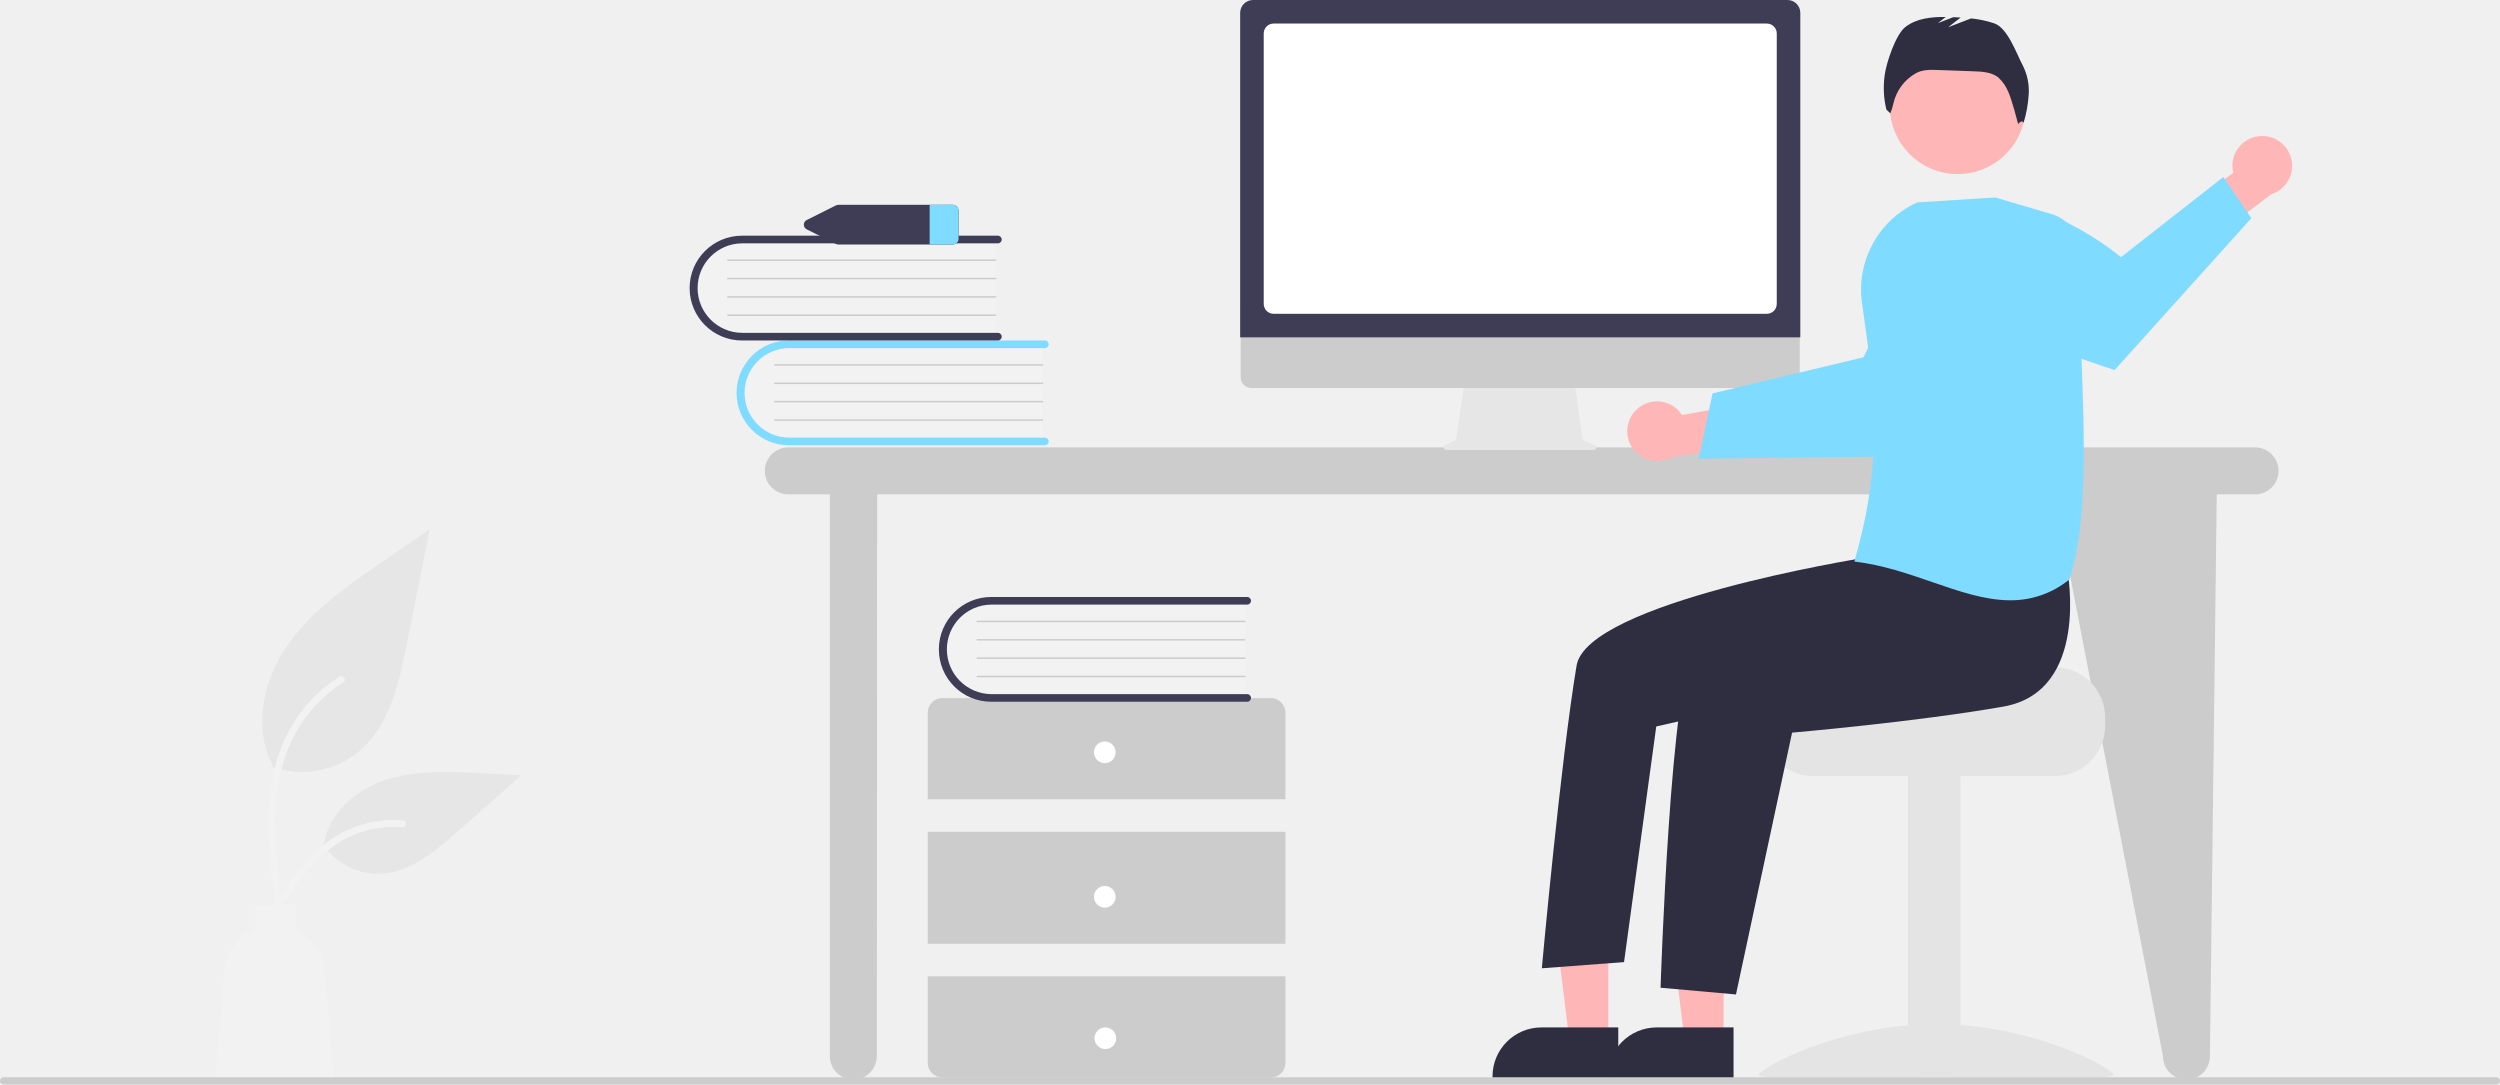
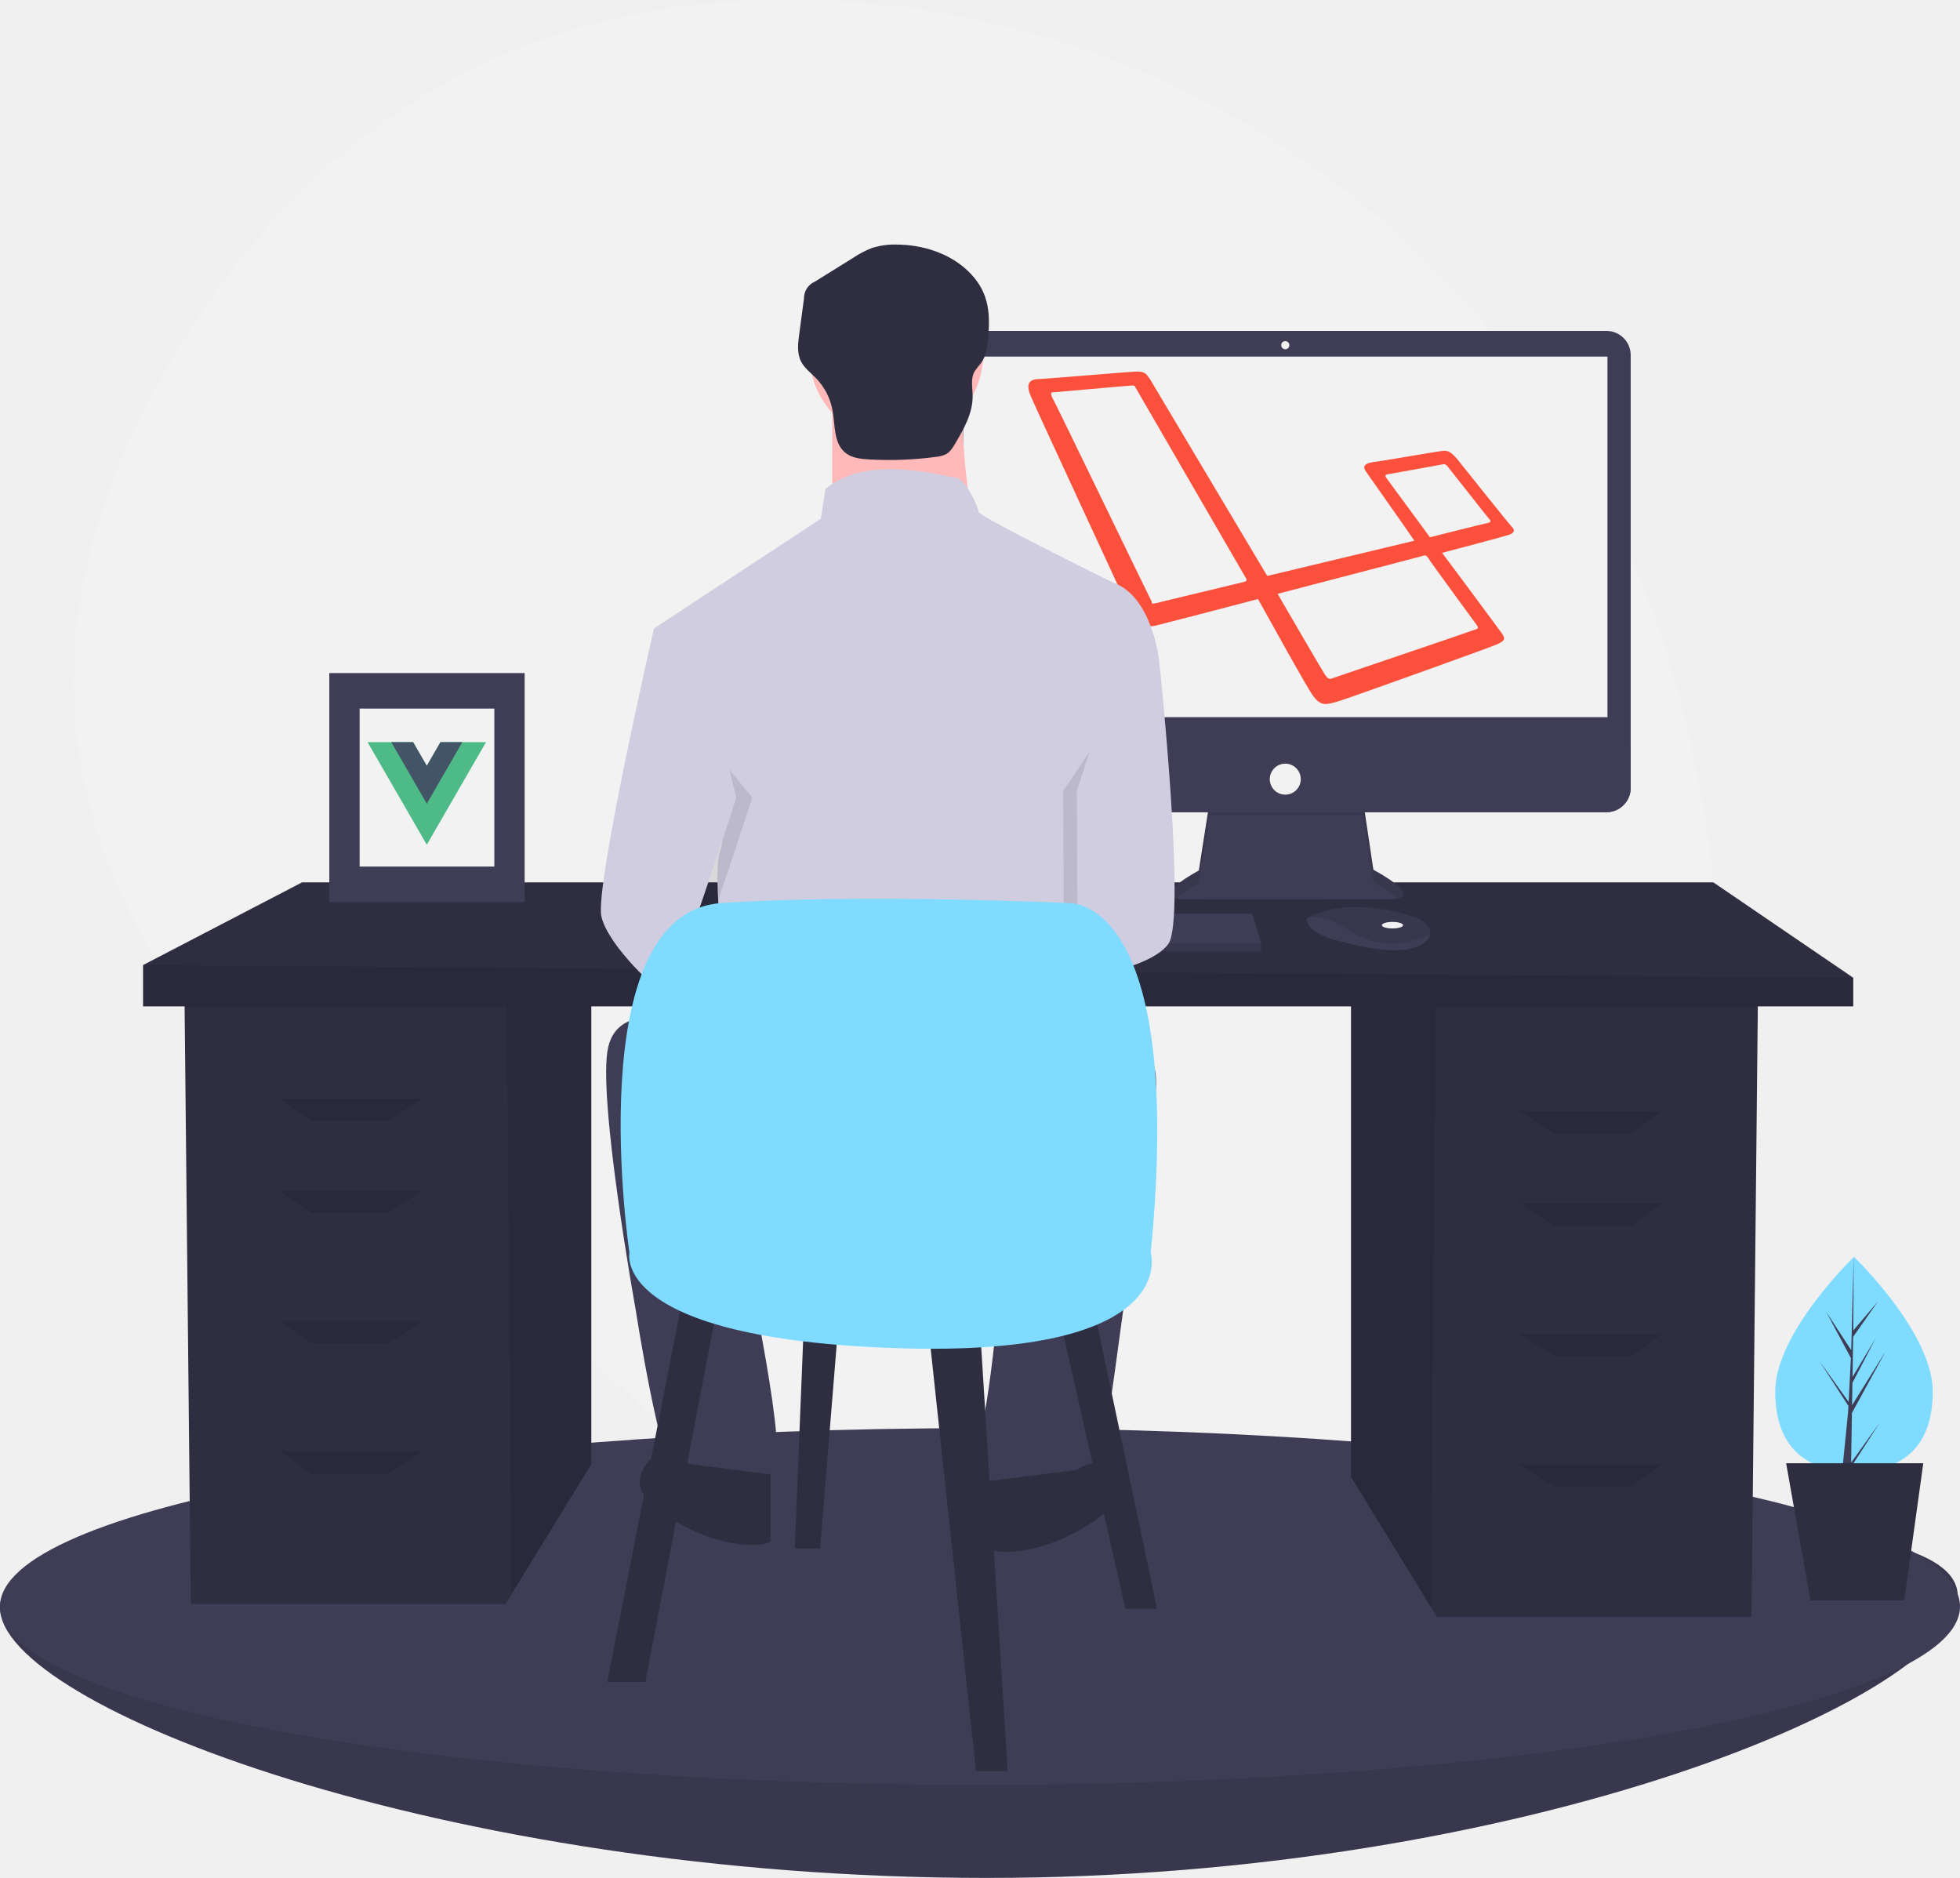
- <svg xmlns="http://www.w3.org/2000/svg" data-name="Layer 1" width="979.327" height="424.837" viewBox="0 0 979.327 424.837">
-   <path d="M993.718,412.839H419.142a9.199,9.199,0,0,0,0,18.398H435.417V651.303a9.199,9.199,0,0,0,18.398,0l.14-220.065h461.156l42.52,220.065a9.199,9.199,0,1,0,18.398,0l2.676-220.065h15.014a9.199,9.199,0,0,0,0-18.398Z" transform="translate(-110.3366 -237.5817)" fill="#ccc" />
-   <path d="M518.737,371.85v38.955H421.141a19.489,19.489,0,1,1-1.355-38.955q.677-.024,1.355,0Z" transform="translate(-110.3366 -237.5817)" fill="#f2f2f2" />
-   <path d="M521.134,410.506a1.499,1.499,0,0,1-1.498,1.498H419.403a20.526,20.526,0,0,1,0-41.052H519.636a1.498,1.498,0,1,1,0,2.997H419.403a17.53,17.53,0,0,0,0,35.059H519.636A1.499,1.499,0,0,1,521.134,410.506Z" transform="translate(-110.3366 -237.5817)" fill="#7fdbff" />
-   <path d="M518.737,380.84H413.859a.3.3,0,0,1-.006-.599H518.737a.3.3,0,0,1,0,.599Z" transform="translate(-110.3366 -237.5817)" fill="#ccc" />
-   <path d="M518.737,388.032H413.859a.3.3,0,0,1-.006-.599H518.737a.3.3,0,0,1,0,.599Z" transform="translate(-110.3366 -237.5817)" fill="#ccc" />
-   <path d="M518.737,395.223H413.859a.3.3,0,0,1-.006-.599H518.737a.3.3,0,0,1,0,.599Z" transform="translate(-110.3366 -237.5817)" fill="#ccc" />
-   <path d="M518.737,402.415H413.859a.3.3,0,0,1-.006-.599H518.737a.3.3,0,0,1,0,.599Z" transform="translate(-110.3366 -237.5817)" fill="#ccc" />
-   <path d="M500.339,330.809v38.955H402.743a19.489,19.489,0,0,1-1.355-38.955q.677-.024,1.355,0Z" transform="translate(-110.3366 -237.5817)" fill="#f2f2f2" />
-   <path d="M502.737,369.464a1.499,1.499,0,0,1-1.498,1.498H401.005a20.526,20.526,0,0,1,0-41.052H501.239a1.498,1.498,0,1,1,0,2.997H401.005a17.53,17.53,0,0,0,0,35.059H501.239A1.499,1.499,0,0,1,502.737,369.464Z" transform="translate(-110.3366 -237.5817)" fill="#3f3d56" />
-   <path d="M500.339,339.799H395.461a.3.3,0,0,1-.006-.599H500.339a.3.3,0,0,1,0,.599Z" transform="translate(-110.3366 -237.5817)" fill="#ccc" />
-   <path d="M500.339,346.991H395.461a.3.3,0,0,1-.006-.599H500.339a.3.3,0,0,1,0,.599Z" transform="translate(-110.3366 -237.5817)" fill="#ccc" />
-   <path d="M500.339,354.182H395.461a.3.3,0,0,1-.006-.599H500.339a.3.3,0,0,1,0,.599Z" transform="translate(-110.3366 -237.5817)" fill="#ccc" />
-   <path d="M500.339,361.374H395.461a.3.3,0,0,1-.006-.599H500.339a.3.3,0,0,1,0,.599Z" transform="translate(-110.3366 -237.5817)" fill="#ccc" />
-   <path d="M613.874,550.683V516.718a5.661,5.661,0,0,0-5.661-5.661H479.428a5.661,5.661,0,0,0-5.661,5.661v33.965Z" transform="translate(-110.3366 -237.5817)" fill="#ccc" />
-   <rect x="363.431" y="325.839" width="140.106" height="43.872" fill="#ccc" />
-   <path d="M473.768,620.029V653.994a5.661,5.661,0,0,0,5.661,5.661H608.213a5.661,5.661,0,0,0,5.661-5.661V620.029Z" transform="translate(-110.3366 -237.5817)" fill="#ccc" />
-   <circle cx="432.776" cy="294.704" r="4.246" fill="#fff" />
-   <circle cx="432.776" cy="351.312" r="4.246" fill="#fff" />
-   <circle cx="433.004" cy="406.722" r="4.246" fill="#fff" />
-   <path d="M597.989,472.331v38.955H500.393a19.489,19.489,0,0,1-1.356-38.955q.678-.024,1.356,0Z" transform="translate(-110.3366 -237.5817)" fill="#f2f2f2" />
-   <path d="M600.386,510.986a1.499,1.499,0,0,1-1.498,1.498H498.655a20.526,20.526,0,0,1-.025-41.052H598.888a1.498,1.498,0,1,1,0,2.997H498.655a17.53,17.53,0,0,0,0,35.059H598.888A1.499,1.499,0,0,1,600.386,510.986Z" transform="translate(-110.3366 -237.5817)" fill="#3f3d56" />
-   <path d="M597.989,481.32H493.111a.3.3,0,0,1-.006-.599H597.989a.3.3,0,0,1,0,.599Z" transform="translate(-110.3366 -237.5817)" fill="#ccc" />
-   <path d="M597.989,488.512H493.111a.3.3,0,0,1-.006-.599H597.989a.3.3,0,0,1,0,.599Z" transform="translate(-110.3366 -237.5817)" fill="#ccc" />
-   <path d="M597.989,495.703H493.111a.3.3,0,0,1-.006-.599H597.989a.3.3,0,0,1,0,.599Z" transform="translate(-110.3366 -237.5817)" fill="#ccc" />
-   <path d="M597.989,502.895H493.111a.3.3,0,0,1-.006-.599H597.989a.3.3,0,0,1,0,.599Z" transform="translate(-110.3366 -237.5817)" fill="#ccc" />
-   <path d="M483.367,317.814H438.902a2.747,2.747,0,0,0-1.217.283l-11.223,5.618a2.045,2.045,0,0,0,0,3.764l11.223,5.618a2.747,2.747,0,0,0,1.217.283h44.466a2.334,2.334,0,0,0,2.463-2.165v-11.237A2.334,2.334,0,0,0,483.367,317.814Z" transform="translate(-110.3366 -237.5817)" fill="#3f3d56" />
-   <path d="M485.83,319.979v11.237a2.334,2.334,0,0,1-2.463,2.165h-8.859V317.814h8.859A2.334,2.334,0,0,1,485.83,319.979Z" transform="translate(-110.3366 -237.5817)" fill="#7fdbff" />
-   <path d="M216.781,537.993a35.34,35.34,0,0,0,34.126-6.011c11.953-10.032,15.7-26.56,18.749-41.864q4.509-22.633,9.019-45.266l-18.882,13.002c-13.579,9.35-27.464,18.999-36.866,32.542S209.421,522.426,216.975,537.08" transform="translate(-110.3366 -237.5817)" fill="#e6e6e6" />
-   <path d="M218.395,592.797c-1.911-13.921-3.876-28.02-2.536-42.09,1.191-12.496,5.003-24.7,12.764-34.707a57.736,57.736,0,0,1,14.813-13.423c1.481-.935,2.845,1.413,1.37,2.343a54.888,54.888,0,0,0-21.711,26.196c-4.727,12.023-5.486,25.128-4.671,37.9.493,7.723,1.537,15.396,2.589,23.059a1.406,1.406,0,0,1-.948,1.669,1.365,1.365,0,0,1-1.669-.948Z" transform="translate(-110.3366 -237.5817)" fill="#f2f2f2" />
-   <path d="M236.802,568.164a26.014,26.014,0,0,0,22.666,11.699c11.474-.545,21.04-8.553,29.651-16.156l25.47-22.488-16.857-.807c-12.122-.58-24.557-1.121-36.104,2.617s-22.195,12.735-24.306,24.686" transform="translate(-110.3366 -237.5817)" fill="#e6e6e6" />
-   <path d="M212.994,600.8c9.199-16.276,19.868-34.365,38.933-40.147A43.445,43.445,0,0,1,268.302,558.962c1.739.15,1.304,2.83-.431,2.68a40.361,40.361,0,0,0-26.133,6.914c-7.369,5.016-13.106,11.988-17.962,19.383-2.974,4.529-5.639,9.251-8.303,13.966-.852,1.507-3.341.419-2.479-1.105Z" transform="translate(-110.3366 -237.5817)" fill="#f2f2f2" />
-   <path d="M198.255,617.932a19.698,19.698,0,0,1,12.071-16.498v-9.41h15.782v9.706a19.688,19.688,0,0,1,11.414,16.202l3.711,43.138H194.544Z" transform="translate(-110.3366 -237.5817)" fill="#f2f2f2" />
-   <path d="M734.973,411.955l-4.695-1.977-3.221-23.536h-42.889l-3.491,23.439-4.2,2.1a.997.997,0,0,0,.446,1.89h57.663A.997.997,0,0,0,734.973,411.955Z" transform="translate(-110.3366 -237.5817)" fill="#e6e6e6" />
-   <path d="M811.19,389.574H600.507a4.174,4.174,0,0,1-4.165-4.174V355.691H815.354V385.4A4.174,4.174,0,0,1,811.19,389.574Z" transform="translate(-110.3366 -237.5817)" fill="#ccc" />
-   <path d="M815.575,369.732H596.15V242.613a5.037,5.037,0,0,1,5.032-5.032h209.361a5.038,5.038,0,0,1,5.032,5.032Z" transform="translate(-110.3366 -237.5817)" fill="#3f3d56" />
-   <path d="M802.469,360.506h-193.214a3.883,3.883,0,0,1-3.879-3.879V250.687a3.884,3.884,0,0,1,3.879-3.879h193.214a3.884,3.884,0,0,1,3.879,3.879V356.627A3.883,3.883,0,0,1,802.469,360.506Z" transform="translate(-110.3366 -237.5817)" fill="#fff" />
-   <path d="M751.58,397.887a11.616,11.616,0,0,1,17.666,2.272l26.134-4.646,6.697,15.193-36.999,6.043a11.679,11.679,0,0,1-13.499-18.862Z" transform="translate(-110.3366 -237.5817)" fill="#ffb6b6" />
-   <path d="M775.776,417.286l27.246-.34,3.449-.047,55.433-.698s15.053-14.361,28.161-29.146l-1.837-13.288A54.292,54.292,0,0,0,870.023,340.152C851.25,352.696,840.363,377.526,840.363,377.526l-34.37,8.221-3.438.822-21.356,5.103Z" transform="translate(-110.3366 -237.5817)" fill="#7fdbff" />
-   <path d="M915.25,498.962H864.392c0,2.179-55.594,3.948-55.594,3.948a20.309,20.309,0,0,0-3.332,3.158,19.597,19.597,0,0,0-4.58,12.633v3.158a19.746,19.746,0,0,0,19.739,19.739h94.625a19.756,19.756,0,0,0,19.739-19.739v-3.158A19.766,19.766,0,0,0,915.25,498.962Z" transform="translate(-110.3366 -237.5817)" fill="#e4e4e4" />
-   <rect x="747.402" y="303.231" width="20.528" height="118.49" fill="#e4e4e4" />
-   <path d="M799.312,658.581c0,2.218,31.107.858,69.48.858s69.48,1.36,69.48-.858-31.107-19.807-69.48-19.807S799.312,656.363,799.312,658.581Z" transform="translate(-110.3366 -237.5817)" fill="#e4e4e4" />
-   <polygon points="675.186 407.461 659.908 407.46 652.64 348.531 675.188 348.532 675.186 407.461" fill="#ffb6b6" />
-   <path d="M789.419,659.852l-49.262-.002v-.623a19.175,19.175,0,0,1,19.174-19.174h.001l30.088.001Z" transform="translate(-110.3366 -237.5817)" fill="#2f2e41" />
-   <polygon points="630.031 407.461 614.753 407.46 607.485 348.531 630.033 348.532 630.031 407.461" fill="#ffb6b6" />
-   <path d="M744.264,659.852l-49.262-.002v-.623a19.175,19.175,0,0,1,19.174-19.174h.001l30.088.001Z" transform="translate(-110.3366 -237.5817)" fill="#2f2e41" />
-   <circle cx="766.887" cy="41.636" r="26.564" fill="#ffb6b6" />
-   <path d="M920.217,461.224s8.913,47.131-25,53.132-82.866,10.22-82.866,10.22L790.367,627.143l-29.534-2.637s3.928-123.467,13.588-133.127,70.712-38.583,70.712-38.583Z" transform="translate(-110.3366 -237.5817)" fill="#2f2e41" />
-   <path d="M853.983,441.471,839.151,456.351s-107.094,17.25-111.226,41.985c-6.237,37.344-13.605,118.552-13.605,118.552l32.199-2.415,12.626-92.311,51.518-11.719L869.277,478.5Z" transform="translate(-110.3366 -237.5817)" fill="#2f2e41" />
-   <path d="M902.785,263.361c-2.622-4.948-5.954-14.808-11.247-16.637a42.077,42.077,0,0,0-9.058-1.93l-8.996,3.46,4.896-3.808q-1.43-.085-2.858-.139l-6.07,2.335,3.105-2.415c-5.659-.058-11.5.53-15.885,3.975-3.738,2.937-7.442,14.062-8.041,18.778a35.917,35.917,0,0,0,.66,13.531l1.537,1.462a18.859,18.859,0,0,0,1.206-3.839,18.181,18.181,0,0,1,8.703-11.806l.084-.047c2.578-1.451,5.707-1.384,8.663-1.278l14.042.505c3.378.122,7.016.335,9.65,2.454a15.888,15.888,0,0,1,3.858,5.589c1.309,2.641,3.866,12.604,3.866,12.604s1.447-1.881,2.14-.481a48.398,48.398,0,0,0,2.014-11.233A22.009,22.009,0,0,0,902.785,263.361Z" transform="translate(-110.3366 -237.5817)" fill="#2f2e41" />
-   <path d="M995.694,290.883A11.616,11.616,0,0,0,985.181,305.261l-21.361,15.757,6.41,15.317,29.854-22.676a11.679,11.679,0,0,0-4.389-22.776Z" transform="translate(-110.3366 -237.5817)" fill="#ffb6b6" />
-   <path d="M992.256,323.052l-53.551,59.474s-25.609-8.198-45.415-17.086l-8.898-27.328a54.343,54.343,0,0,1-2.601-19.664c27.456-7.306,59.391,19.879,59.391,19.879l40.085-31.399Z" transform="translate(-110.3366 -237.5817)" fill="#7fdbff" />
-   <path d="M867.301,465.617c-9.554-3.3-19.433-6.713-30.089-7.994l-.458-.055.126-.443c11.031-38.731,8.278-63.507,2.872-100.723a37.591,37.591,0,0,1,21.548-39.501l.065-.03,30.434-1.934.069-.004,22.134,6.51a15.183,15.183,0,0,1,10.867,14.831c-.24,12.239.269,25.904.807,40.371,1.208,32.456,2.457,66.016-4.63,87.792l-.037.114-.095.074a36.099,36.099,0,0,1-23.081,8.108C887.901,472.732,877.762,469.23,867.301,465.617Z" transform="translate(-110.3366 -237.5817)" fill="#7fdbff" />
-   <path d="M1088.248,662.418H111.752a1.415,1.415,0,1,1,0-2.83h976.496a1.415,1.415,0,1,1,0,2.83Z" transform="translate(-110.3366 -237.5817)" fill="#ccc" />
+ <svg xmlns="http://www.w3.org/2000/svg" data-name="Layer 1" width="863" height="826.714" viewBox="0 0 863 826.714">
+   <path d="M908.585,346.03C863.668,169.408,708.468,41.912,526.296,36.799,429.988,34.095,328.644,66.036,254.859,177.81c-131.9,199.808,8.106,337.882,105.713,403.492a610.758,610.758,0,0,1,126.241,113.465c65.931,78.238,192.767,175.459,343.823,23.128C940.122,607.486,938.503,463.677,908.585,346.03Z" transform="translate(-168.5 -36.64287)" fill="#f2f2f2" />
+   <path d="M1030.5,739.357c0,43.354-189.189,124-427.5,124s-434.5-75.646-434.5-119,196.189-38,434.5-38S1030.5,696.003,1030.5,739.357Z" transform="translate(-168.5 -36.64287)" fill="#3f3d56" />
+   <path d="M1030.5,739.357c0,43.354-189.189,124-427.5,124s-434.5-75.646-434.5-119,196.189-38,434.5-38S1030.5,696.003,1030.5,739.357Z" transform="translate(-168.5 -36.64287)" opacity="0.1" />
+   <ellipse cx="431.5" cy="707.214" rx="431.5" ry="78.5" fill="#3f3d56" />
+   <polygon points="594.859 440.238 594.859 650.182 629.976 707.413 632.649 711.766 771.212 711.766 774.011 440.238 594.859 440.238" fill="#2f2e41" />
+   <polygon points="594.859 440.238 594.859 650.182 629.976 707.413 632.131 440.238 594.859 440.238" opacity="0.1" />
+   <polygon points="260.348 434.639 260.348 644.583 225.231 701.814 222.558 706.167 83.994 706.167 81.195 434.639 260.348 434.639" fill="#2f2e41" />
+   <polygon points="260.348 434.639 260.348 644.583 225.231 701.814 223.075 434.639 260.348 434.639" opacity="0.1" />
+   <polygon points="816 430.44 816 443.037 63 443.037 63 424.842 132.981 388.452 754.416 388.452 816 430.44" fill="#2f2e41" />
+   <polygon points="816 430.44 816 443.037 63 443.037 63 424.842 816 430.44" opacity="0.1" />
+   <polygon points="170.771 493.424 137.18 493.424 123.184 483.626 186.167 483.626 170.771 493.424" opacity="0.1" />
+   <polygon points="170.771 534.013 137.18 534.013 123.184 524.215 186.167 524.215 170.771 534.013" opacity="0.1" />
+   <polygon points="170.771 591.398 137.18 591.398 123.184 581.6 186.167 581.6 170.771 591.398" opacity="0.1" />
+   <polygon points="170.771 648.782 137.18 648.782 123.184 638.985 186.167 638.985 170.771 648.782" opacity="0.1" />
+   <polygon points="684.435 499.022 718.026 499.022 732.022 489.225 669.039 489.225 684.435 499.022" opacity="0.1" />
+   <polygon points="684.435 539.611 718.026 539.611 732.022 529.814 669.039 529.814 684.435 539.611" opacity="0.1" />
+   <polygon points="684.435 596.996 718.026 596.996 732.022 587.199 669.039 587.199 684.435 596.996" opacity="0.1" />
+   <polygon points="684.435 654.381 718.026 654.381 732.022 644.583 669.039 644.583 684.435 654.381" opacity="0.1" />
+   <path d="M701.016,390.069,696.347,419.877s-22.984,12.21-6.823,12.569,92.296,0,92.296,0,14.724,0-8.619-12.929l-4.669-31.244Z" transform="translate(-168.5 -36.64287)" fill="#3f3d56" />
+   <path d="M686.273,432.123a63.569,63.569,0,0,1,10.074-6.669l4.669-29.808,67.516.064,4.669,29.385a61.304,61.304,0,0,1,10.788,7.099c2.998-.684,6.274-3.226-10.788-12.676l-4.669-31.244-67.516,1.796L696.347,419.877S677.034,430.139,686.273,432.123Z" transform="translate(-168.5 -36.64287)" opacity="0.1" />
+   <rect x="413.824" y="145.672" width="304.18" height="211.885" rx="10.695" fill="#3f3d56" />
+   <rect x="424.059" y="156.984" width="283.71" height="158.734" fill="#f2f2f2" />
+   <circle cx="565.914" cy="151.957" r="1.796" fill="#f2f2f2" />
+   <path d="M886.505,364.931v18.574a10.693,10.693,0,0,1-10.695,10.695H593.019a10.693,10.693,0,0,1-10.695-10.695v-18.574Z" transform="translate(-168.5 -36.64287)" fill="#3f3d56" />
+   <circle cx="565.914" cy="343.012" r="6.823" fill="#f2f2f2" />
+   <polygon points="555.281 415.196 555.281 418.788 362.071 418.788 362.071 415.915 362.337 415.196 367.099 402.268 551.331 402.268 555.281 415.196" fill="#3f3d56" />
+   <path d="M798.135,448.323c-.352,1.505-1.681,3.092-4.683,4.593-10.774,5.387-32.681-1.437-32.681-1.437s-16.879-2.873-16.879-10.415a13.468,13.468,0,0,1,1.48-.88c4.53-2.396,19.548-8.31,46.178.25a11.106,11.106,0,0,1,5.062,3.317A5.296,5.296,0,0,1,798.135,448.323Z" transform="translate(-168.5 -36.64287)" fill="#3f3d56" />
+   <path d="M798.135,448.323c-13.187,5.053-24.941,5.43-37.004-2.948-6.084-4.223-11.611-5.268-15.758-5.189,4.53-2.396,19.548-8.31,46.178.25a11.106,11.106,0,0,1,5.062,3.317A5.296,5.296,0,0,1,798.135,448.323Z" transform="translate(-168.5 -36.64287)" opacity="0.1" />
+   <ellipse cx="613.101" cy="407.296" rx="4.669" ry="1.437" fill="#f2f2f2" />
+   <polygon points="555.281 415.196 555.281 418.788 362.071 418.788 362.071 415.915 362.337 415.196 555.281 415.196" opacity="0.1" />
+   <path d="M834.194,268.594c-1.524-1.524-21.087-26.169-24.39-30.234-3.557-4.065-5.081-3.303-7.368-3.049s-26.931,4.573-29.725,4.827c-2.795.508-4.573,1.524-2.795,4.065,1.524,2.287,17.784,25.152,21.341,30.488l-64.786,15.498-51.321-86.128c-2.033-3.049-2.541-4.065-7.114-3.811s-40.396,3.303-42.937,3.303c-2.541.254-5.335,1.27-2.795,7.368s43.191,93.496,44.207,96.036,4.065,6.606,10.925,5.081c7.114-1.778,31.504-8.13,44.969-11.687,7.114,12.703,21.341,38.618,24.136,42.429,3.557,5.081,6.098,4.065,11.433,2.541,4.319-1.27,66.565-23.628,69.359-24.898s4.573-2.033,2.541-4.827c-1.524-2.033-17.784-24.136-26.423-35.569,5.843-1.524,26.931-7.114,29.217-7.876,2.541-.762,3.049-2.033,1.524-3.557ZM716.562,292.73c-.762.254-37.093,8.892-38.872,9.4-2.033.508-2.033.254-2.033-.508-.508-.762-43.191-89.176-43.953-90.193-.508-1.016-.508-2.033,0-2.033s34.299-3.049,35.315-3.049c1.27,0,1.016.254,1.524,1.016,0,0,47.51,82.063,48.272,83.333,1.016,1.27.508,1.778-.254,2.033Zm102.134,19.055c.508,1.016,1.27,1.524-.762,2.033-1.778.762-61.229,20.833-62.5,21.341s-2.033.762-3.557-1.524-20.833-35.569-20.833-35.569l63.262-16.514c1.524-.508,2.033-.762,3.049.762,1.016,1.778,20.833,28.709,21.341,29.471Zm4.065-44.715c-1.524.254-24.644,6.098-24.644,6.098l-19.055-25.915c-.508-.762-1.016-1.524.254-1.778s22.866-4.065,23.882-4.319,1.778-.508,3.049,1.27c1.27,1.524,17.53,22.358,18.293,23.12s-.254,1.27-1.778,1.524Z" transform="translate(-168.5 -36.64287)" fill="#fb503b" />
+   <circle cx="394.639" cy="155.895" r="38.247" fill="#ffb9b9" />
+   <path d="M534.957,211.661v60.389h62.402s-8.052-50.325-4.026-65.422Z" transform="translate(-168.5 -36.64287)" fill="#ffb9b9" />
+   <path d="M658.756,293.187s-59.383-29.188-59.383-31.201-6.039-15.097-10.065-15.097-38.247-11.071-57.37,5.032l-2.013,13.084-73.474,48.312,20.13,73.474s13.084,14.091,9.058,24.156,3.019,61.396,3.019,61.396l158.019-5.032V398.868s5.032-16.104,8.052-21.136,0-20.13,0-20.13l24.156-30.195S675.866,299.225,658.756,293.187Z" transform="translate(-168.5 -36.64287)" fill="#d0cde1" />
+   <path d="M458.967,337.975l4.529-24.659S437.328,427.05,440.347,440.134s25.162,33.214,28.182,34.221,31.201-86.558,31.201-86.558Z" transform="translate(-168.5 -36.64287)" opacity="0.1" />
+   <path d="M473.561,310.297l-17.11,3.019S430.282,427.05,433.302,440.134s25.162,33.214,28.182,34.221,31.201-86.558,31.201-86.558Z" transform="translate(-168.5 -36.64287)" fill="#d0cde1" />
+   <path d="M664.291,344.014l8.555-16.607s12.078,113.734,4.026,124.805-39.903,15.214-39.903,15.214l-.357-82.649Z" transform="translate(-168.5 -36.64287)" opacity="0.1" />
+   <path d="M665.801,314.323l13.084,13.084s12.078,113.734,4.026,124.805-39.903,15.214-39.903,15.214l-.357-82.649Z" transform="translate(-168.5 -36.64287)" fill="#d0cde1" />
+   <path d="M470.542,487.439s-29.188-11.071-34.221,10.065S448.399,613.251,448.399,613.251s11.071,71.461,18.117,73.474,38.247,3.019,43.279-6.039-15.097-101.656-15.097-101.656l116.753-2.013s-7.045,80.519-11.071,87.565-4.026,31.201,0,31.201,48.312-2.013,51.331-8.052,20.13-141.915,20.13-141.915,14.091-47.305-2.013-44.286S470.542,487.439,470.542,487.439Z" transform="translate(-168.5 -36.64287)" fill="#3f3d56" />
+   <path d="M642.652,683.705s10.065-7.045,15.097,0,7.045,15.097-15.097,27.175-39.253,9.058-39.253,7.045V688.738Z" transform="translate(-168.5 -36.64287)" fill="#2f2e41" />
+   <path d="M468.529,680.686s-10.065-7.045-15.097,0S446.386,695.783,468.529,707.861s39.253,9.058,39.253,7.045V685.718Z" transform="translate(-168.5 -36.64287)" fill="#2f2e41" />
+   <path d="M563.387,144.312a32.348,32.348,0,0,0-11.234,1.601,43.428,43.428,0,0,0-8.003,4.234L527.265,160.648a7.908,7.908,0,0,0-4.766,7.37l-2.11,15.802c-.532,3.988-1.023,8.252.762,11.858,1.49,3.009,4.331,5.069,6.668,7.48a27.456,27.456,0,0,1,7.236,14.061c1.208,6.598.435,14.543,5.656,18.753,2.827,2.28,6.68,2.711,10.306,2.923a153.786,153.786,0,0,0,29.701-1.143,11.819,11.819,0,0,0,4.487-1.257c1.775-1.05,2.892-2.903,3.937-4.681,3.771-6.42,7.657-13.249,7.616-20.694-.02-3.683-.963-7.639.806-10.87a42.497,42.497,0,0,1,3.038-3.945c2.19-3.077,2.616-7.03,2.973-10.79,1.14-12.009-.052-21.147-8.902-29.606C586.41,148.011,574.654,144.385,563.387,144.312Z" transform="translate(-168.5 -36.64287)" fill="#2f2e41" />
+   <polygon points="300.937 569.703 267.346 740.458 284.141 740.458 316.333 572.503 300.937 569.703" fill="#2f2e41" />
+   <polygon points="408.708 583.7 429.703 779.648 443.699 779.648 431.102 578.101 408.708 583.7" fill="#2f2e41" />
+   <polygon points="466.093 578.101 495.485 708.267 509.481 708.267 481.489 575.302 466.093 578.101" fill="#2f2e41" />
+   <polygon points="354.123 578.101 349.924 681.674 361.121 681.674 369.519 578.101 354.123 578.101" fill="#2f2e41" />
+   <path d="M445.643,588.151s-22.394-149.76,40.589-153.959,152.559,0,152.559,0,51.786-4.199,36.39,153.959c0,0,13.996,46.188-111.97,41.989S445.643,588.151,445.643,588.151Z" transform="translate(-168.5 -36.64287)" fill="#7fdbff" />
+   <path d="M1019.5,649.308c0,26.115-15.525,35.234-34.676,35.234s-34.676-9.118-34.676-35.234,34.676-59.338,34.676-59.338S1019.5,623.193,1019.5,649.308Z" transform="translate(-168.5 -36.64287)" fill="#7fdbff" />
+   <polygon points="815.416 622.048 830.195 595.009 815.471 618.619 815.631 608.792 825.817 589.229 815.673 606.191 815.96 588.516 826.868 572.942 816.005 585.737 816.185 553.327 815.106 594.394 804.06 577.487 814.972 597.859 813.939 617.599 813.908 617.075 801.123 599.212 813.869 618.926 813.74 621.395 813.717 621.432 813.728 621.635 811.106 647.977 814.609 647.977 815.029 645.849 827.744 626.182 815.06 643.904 815.416 622.048" fill="#3f3d56" />
+   <polygon points="838.47 704.549 797.129 704.549 786.445 644.163 846.831 644.163 838.47 704.549" fill="#2f2e41" />
+   <rect x="145" y="296.3" width="86" height="100.828" fill="#3f3d56" />
+   <rect x="158.345" y="311.946" width="59.31" height="69.536" fill="#f2f2f2" />
+   <path d="M362.444,363.357l-6.023,10.431-6.023-10.431H330.343l26.079,45.17L382.5,363.357Z" transform="translate(-168.5 -36.64287)" fill="#4dba87" />
+   <path d="M362.444,363.357l-6.023,10.431-6.023-10.431H340.774l15.647,27.101,15.647-27.101Z" transform="translate(-168.5 -36.64287)" fill="#435466" />
</svg>
